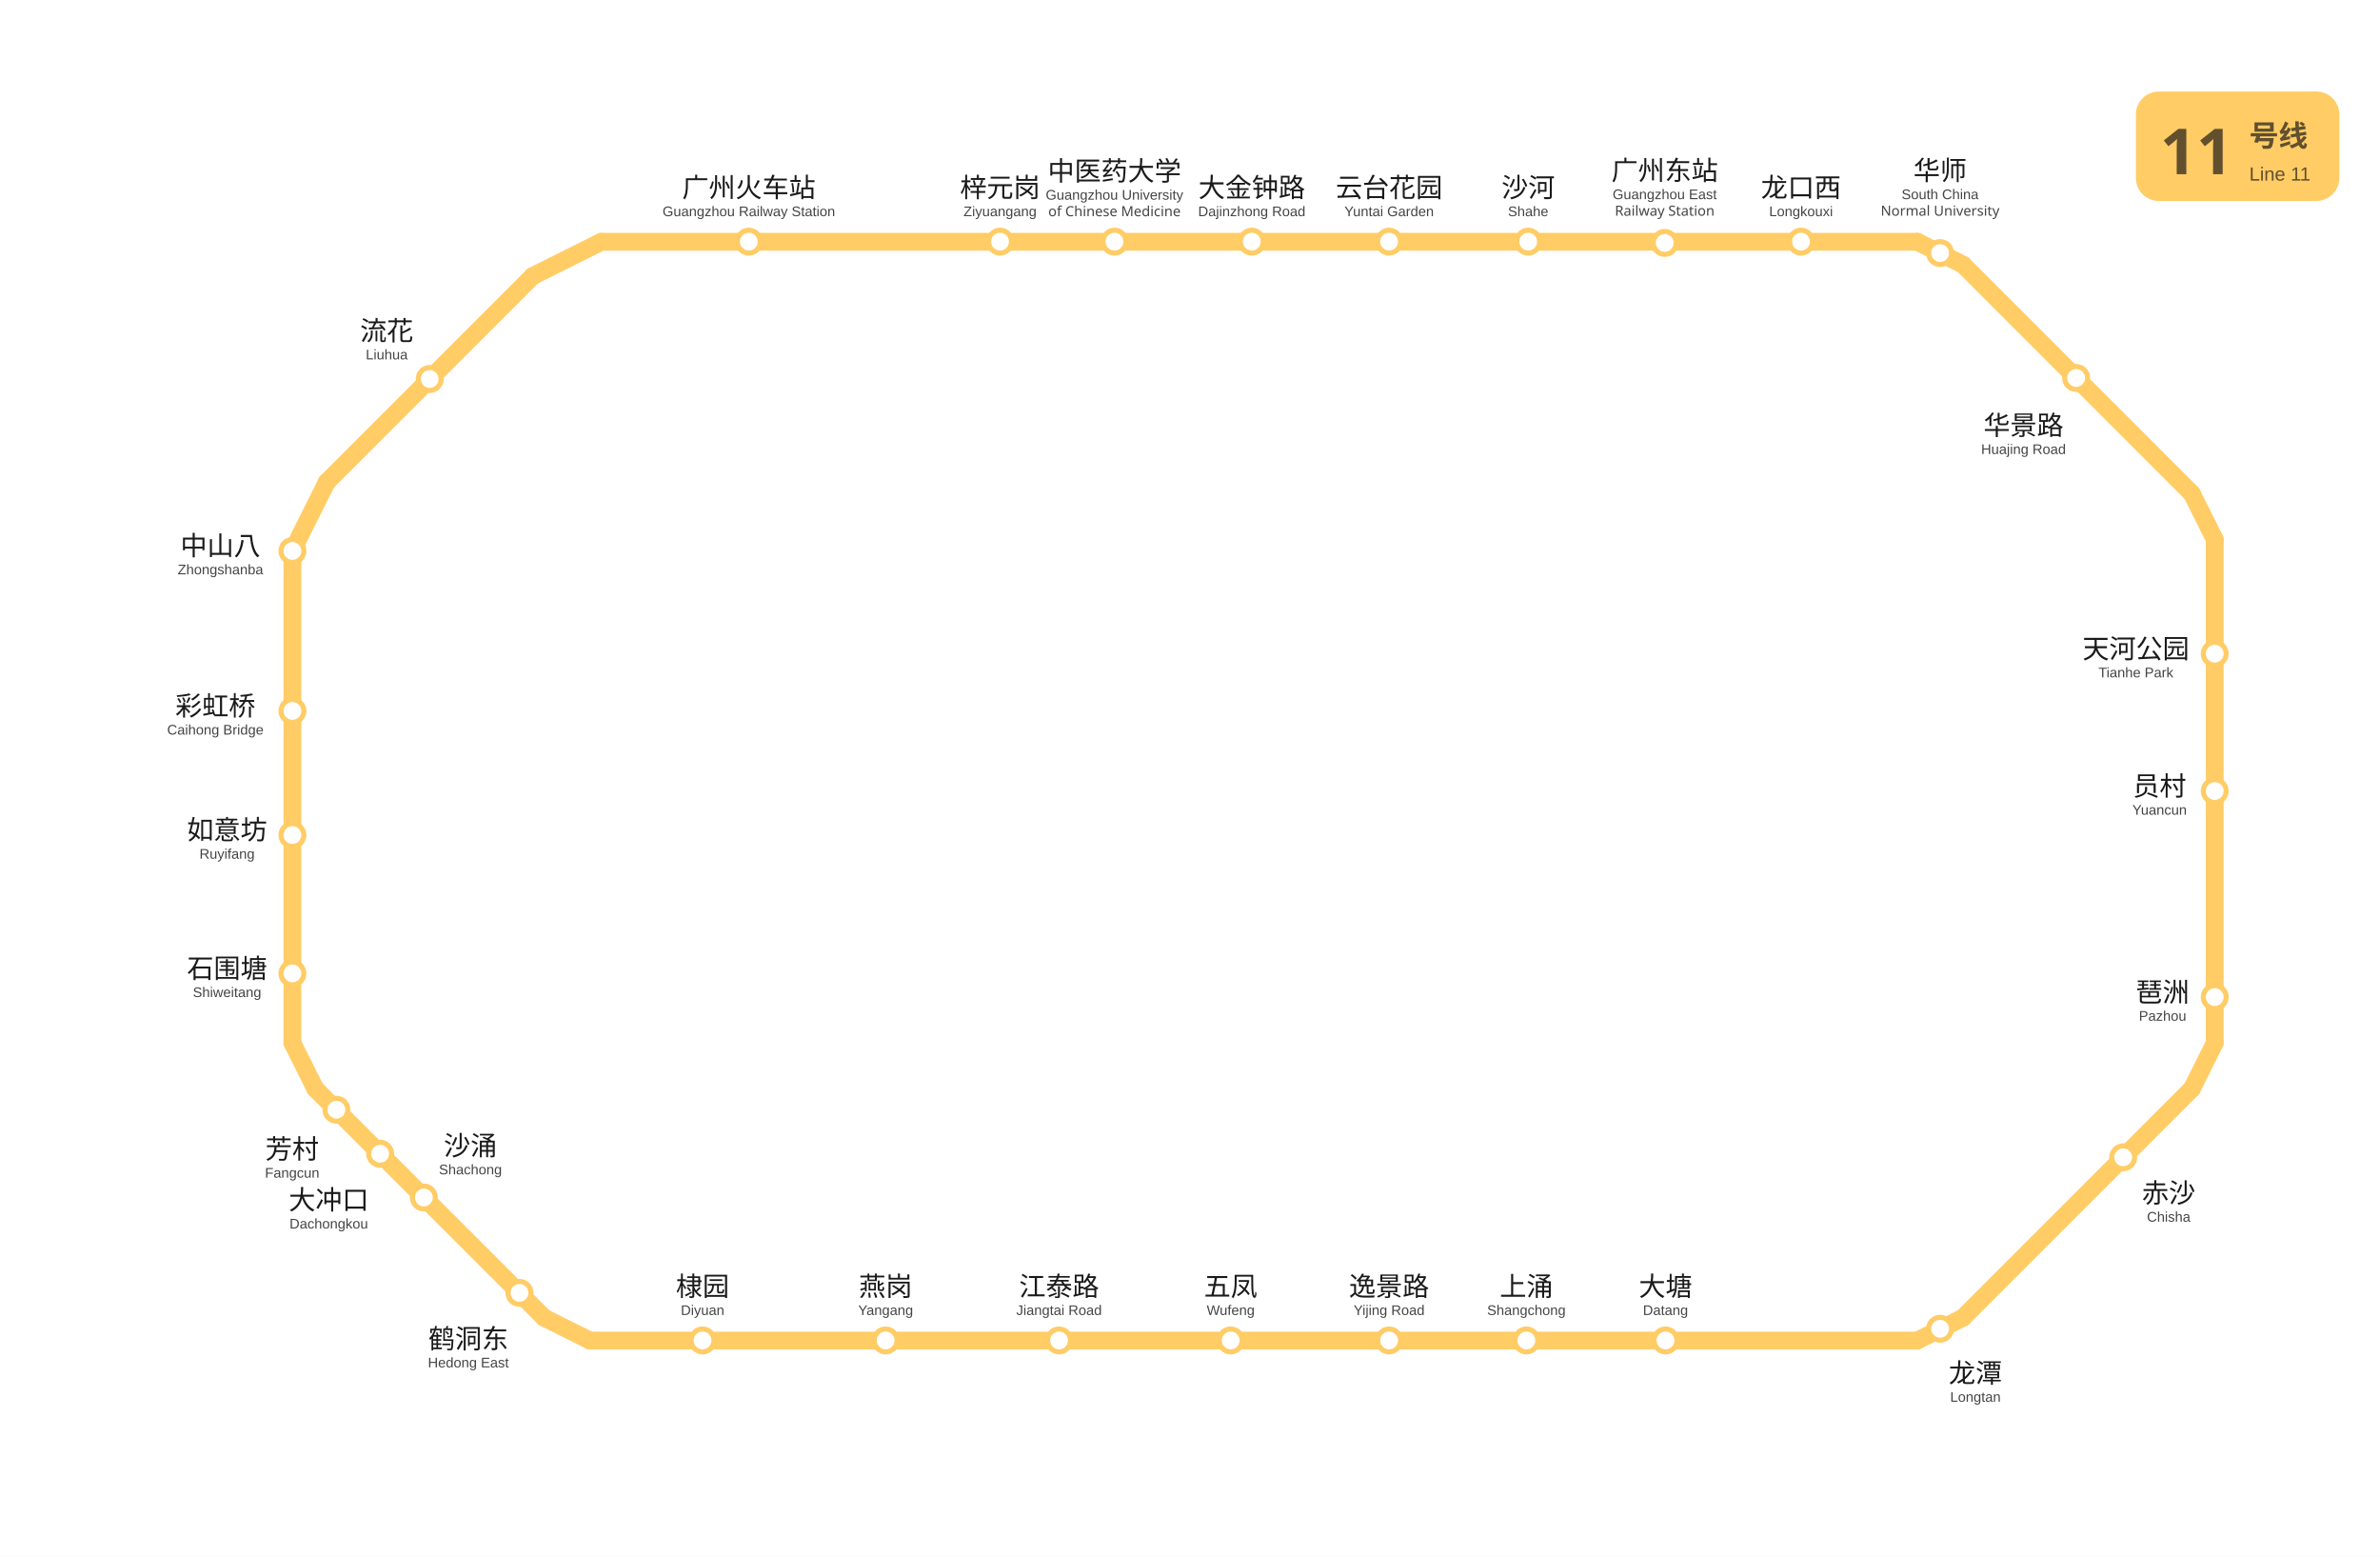
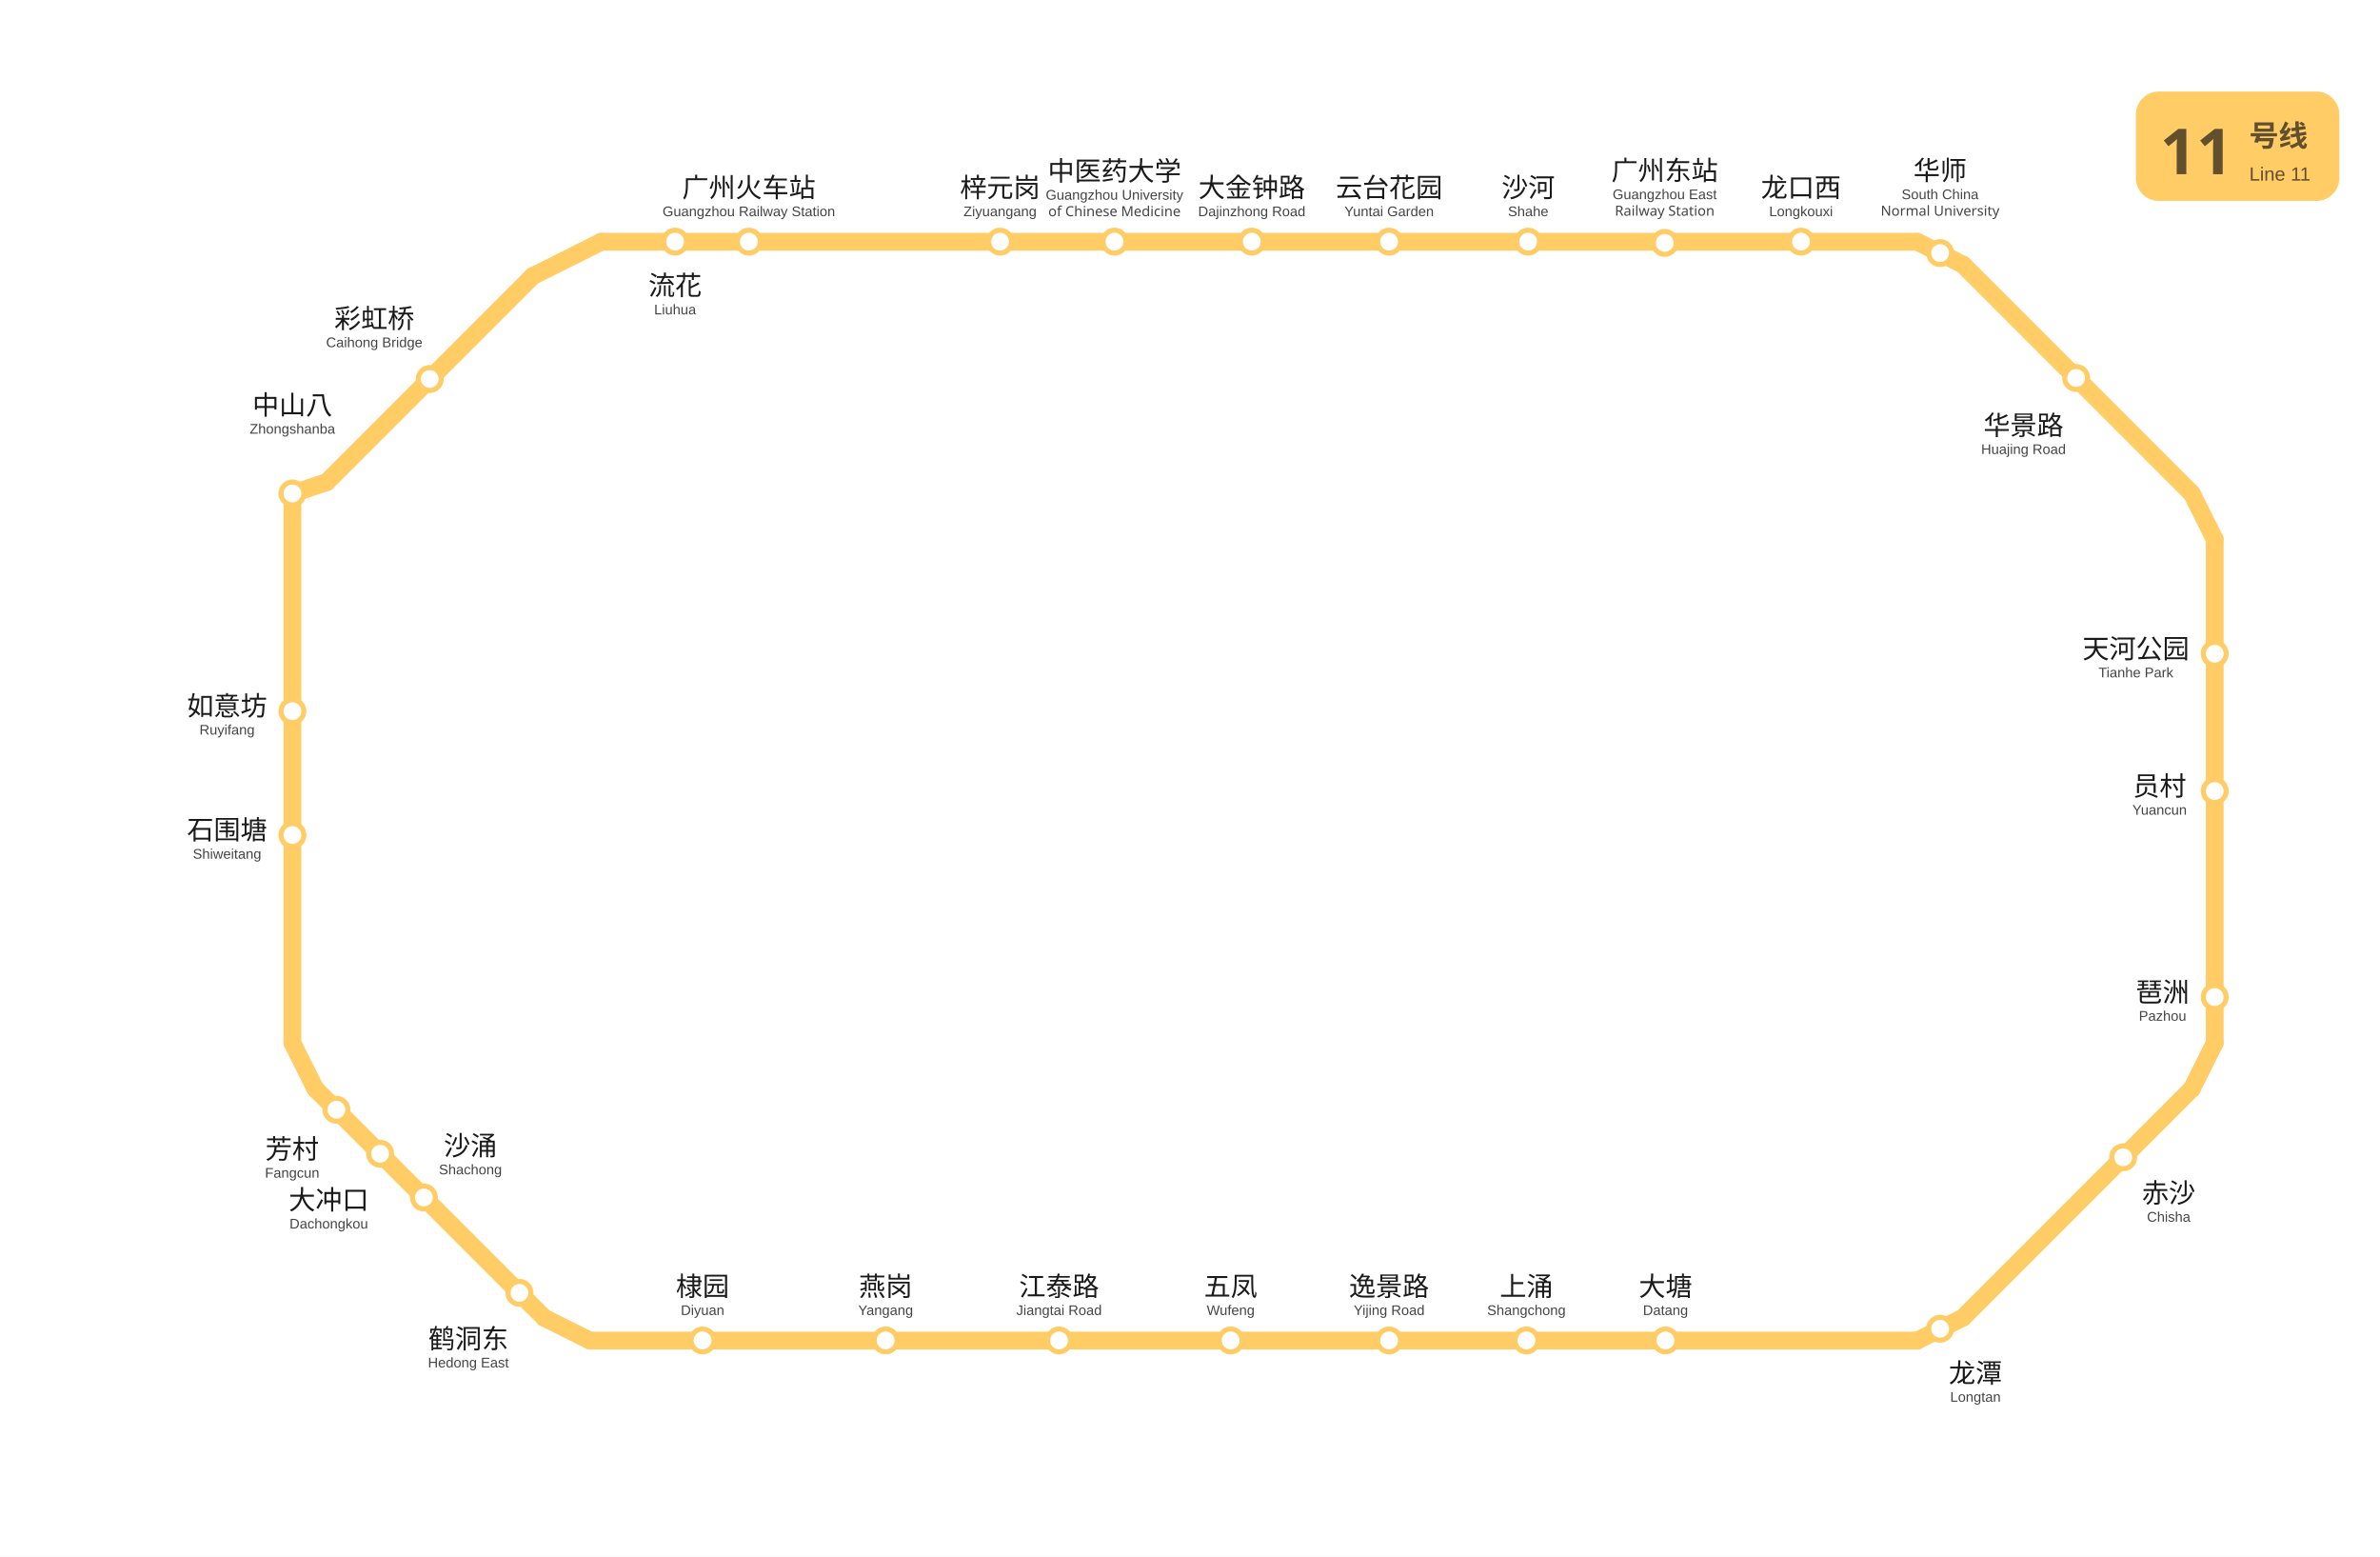
<svg xmlns="http://www.w3.org/2000/svg" viewBox="1005.5 753.2 936.0 612.0" data-pins="上涌,中医药大学,中山八,云台花园,五凤,华师,华景路,员村,大冲口,大塘,大金钟路,天河公园,如意坊,广州东站,广州火车站,彩虹桥,梓元岗,棣园,江泰路,沙河,沙涌,流花,燕岗,琶洲,石围塘,芳村,赤沙,逸景路,鹤洞东,龙口西,龙潭" width="936" height="612">
  <rect x="1005.5" y="753.2" width="936.0" height="612.05" fill="#ffffff" />
  <g id="走廊">
+     <line x1="1759.50" y1="848.25" x2="1242.00" y2="848.25" style="fill:none;stroke:#FFCC66;stroke-width:7;stroke-linecap:round" />
+     <line x1="1242.00" y1="848.25" x2="1215.00" y2="861.75" style="fill:none;stroke:#FFCC66;stroke-width:7;stroke-linecap:round" />
+     <line x1="1215.00" y1="861.75" x2="1134.00" y2="942.75" style="fill:none;stroke:#FFCC66;stroke-width:7;stroke-linecap:round" />
+     <line x1="1134.00" y1="942.75" x2="1120.50" y2="947.25" style="fill:none;stroke:#FFCC66;stroke-width:7;stroke-linecap:round" />
+     <line x1="1120.50" y1="947.25" x2="1120.50" y2="1163.25" style="fill:none;stroke:#FFCC66;stroke-width:7;stroke-linecap:round" />
+     <line x1="1120.50" y1="1163.25" x2="1129.50" y2="1181.25" style="fill:none;stroke:#FFCC66;stroke-width:7;stroke-linecap:round" />
+     <line x1="1129.50" y1="1181.25" x2="1219.50" y2="1271.25" style="fill:none;stroke:#FFCC66;stroke-width:7;stroke-linecap:round" />
+     <line x1="1219.50" y1="1271.25" x2="1237.50" y2="1280.25" style="fill:none;stroke:#FFCC66;stroke-width:7;stroke-linecap:round" />
+     <line x1="1237.50" y1="1280.25" x2="1759.50" y2="1280.25" style="fill:none;stroke:#FFCC66;stroke-width:7;stroke-linecap:round" />
+     <line x1="1759.50" y1="1280.25" x2="1777.50" y2="1271.25" style="fill:none;stroke:#FFCC66;stroke-width:7;stroke-linecap:round" />
+     <line x1="1777.50" y1="1271.25" x2="1867.50" y2="1181.25" style="fill:none;stroke:#FFCC66;stroke-width:7;stroke-linecap:round" />
+     <line x1="1867.50" y1="1181.25" x2="1876.50" y2="1163.25" style="fill:none;stroke:#FFCC66;stroke-width:7;stroke-linecap:round" />
    <line x1="1876.50" y1="1163.25" x2="1876.50" y2="965.25" style="fill:none;stroke:#FFCC66;stroke-width:7;stroke-linecap:round" />
+     <line x1="1876.50" y1="965.25" x2="1867.50" y2="947.25" style="fill:none;stroke:#FFCC66;stroke-width:7;stroke-linecap:round" />
    <line x1="1867.50" y1="947.25" x2="1777.50" y2="857.25" style="fill:none;stroke:#FFCC66;stroke-width:7;stroke-linecap:round" />
-     <line x1="1759.50" y1="848.25" x2="1242.00" y2="848.25" style="fill:none;stroke:#FFCC66;stroke-width:7;stroke-linecap:round" />
-     <line x1="1120.50" y1="969.75" x2="1120.50" y2="1163.25" style="fill:none;stroke:#FFCC66;stroke-width:7;stroke-linecap:round" />
-     <line x1="1759.50" y1="1280.25" x2="1237.50" y2="1280.25" style="fill:none;stroke:#FFCC66;stroke-width:7;stroke-linecap:round" />
-     <line x1="1215.00" y1="861.75" x2="1134.00" y2="942.75" style="fill:none;stroke:#FFCC66;stroke-width:7;stroke-linecap:round" />
-     <line x1="1777.50" y1="1271.25" x2="1867.50" y2="1181.25" style="fill:none;stroke:#FFCC66;stroke-width:7;stroke-linecap:round" />
-     <line x1="1129.50" y1="1181.25" x2="1219.50" y2="1271.25" style="fill:none;stroke:#FFCC66;stroke-width:7;stroke-linecap:round" />
-     <line x1="1120.50" y1="969.75" x2="1134.00" y2="942.75" style="fill:none;stroke:#FFCC66;stroke-width:7;stroke-linecap:round" />
-     <line x1="1242.00" y1="848.25" x2="1215.00" y2="861.75" style="fill:none;stroke:#FFCC66;stroke-width:7;stroke-linecap:round" />
    <line x1="1759.50" y1="848.25" x2="1777.50" y2="857.25" style="fill:none;stroke:#FFCC66;stroke-width:7;stroke-linecap:round" />
-     <line x1="1876.50" y1="965.25" x2="1867.50" y2="947.25" style="fill:none;stroke:#FFCC66;stroke-width:7;stroke-linecap:round" />
-     <line x1="1876.50" y1="1163.25" x2="1867.50" y2="1181.25" style="fill:none;stroke:#FFCC66;stroke-width:7;stroke-linecap:round" />
-     <line x1="1759.50" y1="1280.25" x2="1777.50" y2="1271.25" style="fill:none;stroke:#FFCC66;stroke-width:7;stroke-linecap:round" />
-     <line x1="1237.50" y1="1280.25" x2="1219.50" y2="1271.25" style="fill:none;stroke:#FFCC66;stroke-width:7;stroke-linecap:round" />
-     <line x1="1120.50" y1="1163.25" x2="1129.50" y2="1181.25" style="fill:none;stroke:#FFCC66;stroke-width:7;stroke-linecap:round" />
  </g>
  <g id="站圆">
    <circle cx="1840.5" cy="1208.2" r="4.5" data-nm="赤沙" style="fill:#FFFFFF;stroke:#FFCC66;stroke-width:2" />
    <circle cx="1876.5" cy="1145.2" r="4.5" data-nm="琶洲" style="fill:#FFFFFF;stroke:#FFCC66;stroke-width:2" />
    <circle cx="1876.5" cy="1064.2" r="4.5" data-nm="员村" style="fill:#FFFFFF;stroke:#FFCC66;stroke-width:2" />
    <circle cx="1876.5" cy="1010.2" r="4.5" data-nm="天河公园" style="fill:#FFFFFF;stroke:#FFCC66;stroke-width:2" />
    <circle cx="1822.0" cy="901.8" r="4.5" data-nm="华景路" style="fill:#FFFFFF;stroke:#FFCC66;stroke-width:2" />
    <circle cx="1768.5" cy="852.7" r="4.5" data-nm="华师" style="fill:#FFFFFF;stroke:#FFCC66;stroke-width:2" />
    <circle cx="1713.8" cy="848.2" r="4.5" data-nm="龙口西" style="fill:#FFFFFF;stroke:#FFCC66;stroke-width:2" />
    <circle cx="1660.2" cy="848.7" r="4.5" data-nm="广州东站" style="fill:#FFFFFF;stroke:#FFCC66;stroke-width:2" />
    <circle cx="1606.5" cy="848.2" r="4.5" data-nm="沙河" style="fill:#FFFFFF;stroke:#FFCC66;stroke-width:2" />
    <circle cx="1551.8" cy="848.2" r="4.5" data-nm="云台花园" style="fill:#FFFFFF;stroke:#FFCC66;stroke-width:2" />
    <circle cx="1497.8" cy="848.2" r="4.5" data-nm="大金钟路" style="fill:#FFFFFF;stroke:#FFCC66;stroke-width:2" />
    <circle cx="1443.8" cy="848.2" r="4.5" data-nm="中医药大学" style="fill:#FFFFFF;stroke:#FFCC66;stroke-width:2" />
    <circle cx="1398.8" cy="848.2" r="4.5" data-nm="梓元岗" style="fill:#FFFFFF;stroke:#FFCC66;stroke-width:2" />
    <circle cx="1300.0" cy="848.2" r="4.5" data-nm="广州火车站" style="fill:#FFFFFF;stroke:#FFCC66;stroke-width:2" />
-     <circle cx="1174.5" cy="902.2" r="4.5" data-nm="流花" style="fill:#FFFFFF;stroke:#FFCC66;stroke-width:2" />
-     <circle cx="1120.5" cy="1032.7" r="4.5" data-nm="彩虹桥" style="fill:#FFFFFF;stroke:#FFCC66;stroke-width:2" />
-     <circle cx="1120.5" cy="969.8" r="4.5" data-nm="中山八" style="fill:#FFFFFF;stroke:#FFCC66;stroke-width:2" />
-     <circle cx="1120.5" cy="1081.5" r="4.5" data-nm="如意坊" style="fill:#FFFFFF;stroke:#FFCC66;stroke-width:2" />
-     <circle cx="1120.5" cy="1135.9" r="4.5" data-nm="石围塘" style="fill:#FFFFFF;stroke:#FFCC66;stroke-width:2" />
+     <circle cx="1271.0" cy="848.2" r="4.5" data-nm="流花" style="fill:#FFFFFF;stroke:#FFCC66;stroke-width:2" />
+     <circle cx="1174.5" cy="902.2" r="4.5" data-nm="彩虹桥" style="fill:#FFFFFF;stroke:#FFCC66;stroke-width:2" />
+     <circle cx="1120.5" cy="947.2" r="4.5" data-nm="中山八" style="fill:#FFFFFF;stroke:#FFCC66;stroke-width:2" />
+     <circle cx="1120.5" cy="1032.8" r="4.5" data-nm="如意坊" style="fill:#FFFFFF;stroke:#FFCC66;stroke-width:2" />
+     <circle cx="1120.5" cy="1081.5" r="4.5" data-nm="石围塘" style="fill:#FFFFFF;stroke:#FFCC66;stroke-width:2" />
    <circle cx="1137.8" cy="1189.5" r="4.5" data-nm="芳村" style="fill:#FFFFFF;stroke:#FFCC66;stroke-width:2" />
    <circle cx="1155.0" cy="1206.8" r="4.5" data-nm="大冲口" style="fill:#FFFFFF;stroke:#FFCC66;stroke-width:2" />
    <circle cx="1172.2" cy="1224.0" r="4.5" data-nm="沙涌" style="fill:#FFFFFF;stroke:#FFCC66;stroke-width:2" />
    <circle cx="1209.8" cy="1261.5" r="4.5" data-nm="鹤洞东" style="fill:#FFFFFF;stroke:#FFCC66;stroke-width:2" />
    <circle cx="1281.8" cy="1280.2" r="4.5" data-nm="棣园" style="fill:#FFFFFF;stroke:#FFCC66;stroke-width:2" />
    <circle cx="1353.8" cy="1280.2" r="4.5" data-nm="燕岗" style="fill:#FFFFFF;stroke:#FFCC66;stroke-width:2" />
    <circle cx="1422.0" cy="1280.2" r="4.5" data-nm="江泰路" style="fill:#FFFFFF;stroke:#FFCC66;stroke-width:2" />
    <circle cx="1489.5" cy="1280.2" r="4.5" data-nm="五凤" style="fill:#FFFFFF;stroke:#FFCC66;stroke-width:2" />
    <circle cx="1551.8" cy="1280.2" r="4.5" data-nm="逸景路" style="fill:#FFFFFF;stroke:#FFCC66;stroke-width:2" />
    <circle cx="1605.8" cy="1280.2" r="4.5" data-nm="上涌" style="fill:#FFFFFF;stroke:#FFCC66;stroke-width:2" />
    <circle cx="1660.5" cy="1280.2" r="4.5" data-nm="大塘" style="fill:#FFFFFF;stroke:#FFCC66;stroke-width:2" />
    <circle cx="1768.5" cy="1275.6" r="4.5" data-nm="龙潭" style="fill:#FFFFFF;stroke:#FFCC66;stroke-width:2" />
  </g>
  <g id="线路徽标">
    <g data-badge="header" transform="translate(1845.5 789.2)" data-ink="#614F2E" data-box="1845.5,789.2,1925.5,832.2" data-chip="1845.5,789.2,1925.5,832.2">
      <rect x="0" y="0" width="80.0" height="43.0" rx="9.0" fill="#FFCC66" />
      <text x="9.5" y="32.5" font-family="'Microsoft YaHei', sans-serif" font-size="25" font-weight="bold" fill="#614F2E">11</text>
      <text x="44.6" y="21.5" font-family="'Microsoft YaHei', sans-serif" font-size="11.5" font-weight="600" fill="#614F2E">号线</text>
      <text x="44.6" y="35.0" font-family="Arial, sans-serif" font-size="7.5" fill="#614F2E">Line 11</text>
    </g>
  </g>
  <g id="站名标注" font-family="'Microsoft YaHei', 'PingFang SC', sans-serif">
    <text x="1858.4" y="1226.0" text-anchor="middle" font-size="10.5" font-weight="500" fill="#1a1a1a">赤沙</text>
    <text x="1858.4" y="1233.5" text-anchor="middle" font-size="5.5" font-family="Arial, sans-serif" fill="#444444">Chisha</text>
    <text x="1856.0" y="1147.0" text-anchor="middle" font-size="10.5" font-weight="500" fill="#1a1a1a">琶洲</text>
    <text x="1856.0" y="1154.5" text-anchor="middle" font-size="5.5" font-family="Arial, sans-serif" fill="#444444">Pazhou</text>
    <text x="1854.8" y="1066.0" text-anchor="middle" font-size="10.5" font-weight="500" fill="#1a1a1a">员村</text>
    <text x="1854.8" y="1073.5" text-anchor="middle" font-size="5.5" font-family="Arial, sans-serif" fill="#444444">Yuancun</text>
    <text x="1845.5" y="1012.0" text-anchor="middle" font-size="10.5" font-weight="500" fill="#1a1a1a">天河公园</text>
    <text x="1845.5" y="1019.5" text-anchor="middle" font-size="5.5" font-family="Arial, sans-serif" fill="#444444">Tianhe Park</text>
    <text x="1801.3" y="924.2" text-anchor="middle" font-size="10.5" font-weight="500" fill="#1a1a1a">华景路</text>
    <text x="1801.3" y="931.7" text-anchor="middle" font-size="5.5" font-family="Arial, sans-serif" fill="#444444">Huajing Road</text>
    <text x="1713.8" y="830.7" text-anchor="middle" font-size="10.5" font-weight="500" fill="#1a1a1a">龙口西</text>
    <text x="1713.8" y="838.2" text-anchor="middle" font-size="5.5" font-family="Arial, sans-serif" fill="#444444">Longkouxi</text>
    <text x="1660.2" y="824.0" text-anchor="middle" font-size="10.5" font-weight="500" fill="#1a1a1a">广州东站</text>
    <text x="1660.2" y="831.5" text-anchor="middle" font-size="5.5" font-family="Arial, sans-serif" fill="#444444">Guangzhou East</text>
    <text x="1660.2" y="838.0" text-anchor="middle" font-size="5.5" fill="#444444">Railway Station</text>
    <text x="1606.5" y="830.7" text-anchor="middle" font-size="10.5" font-weight="500" fill="#1a1a1a">沙河</text>
    <text x="1606.5" y="838.2" text-anchor="middle" font-size="5.5" font-family="Arial, sans-serif" fill="#444444">Shahe</text>
    <text x="1551.8" y="830.7" text-anchor="middle" font-size="10.5" font-weight="500" fill="#1a1a1a">云台花园</text>
    <text x="1551.8" y="838.2" text-anchor="middle" font-size="5.5" font-family="Arial, sans-serif" fill="#444444">Yuntai Garden</text>
    <text x="1497.8" y="830.7" text-anchor="middle" font-size="10.5" font-weight="500" fill="#1a1a1a">大金钟路</text>
    <text x="1497.8" y="838.2" text-anchor="middle" font-size="5.5" font-family="Arial, sans-serif" fill="#444444">Dajinzhong Road</text>
    <text x="1443.8" y="824.2" text-anchor="middle" font-size="10.5" font-weight="500" fill="#1a1a1a">中医药大学</text>
    <text x="1443.8" y="831.7" text-anchor="middle" font-size="5.5" font-family="Arial, sans-serif" fill="#444444">Guangzhou University</text>
    <text x="1443.8" y="838.2" text-anchor="middle" font-size="5.5" fill="#444444">of Chinese Medicine</text>
    <text x="1398.8" y="830.7" text-anchor="middle" font-size="10.5" font-weight="500" fill="#1a1a1a">梓元岗</text>
    <text x="1398.8" y="838.2" text-anchor="middle" font-size="5.5" font-family="Arial, sans-serif" fill="#444444">Ziyuangang</text>
    <text x="1300.0" y="830.7" text-anchor="middle" font-size="10.5" font-weight="500" fill="#1a1a1a">广州火车站</text>
    <text x="1300.0" y="838.2" text-anchor="middle" font-size="5.5" font-family="Arial, sans-serif" fill="#444444">Guangzhou Railway Station</text>
-     <text x="1157.6" y="887.0" text-anchor="middle" font-size="10.5" font-weight="500" fill="#1a1a1a">流花</text>
-     <text x="1157.6" y="894.5" text-anchor="middle" font-size="5.5" font-family="Arial, sans-serif" fill="#444444">Liuhua</text>
-     <text x="1090.2" y="1034.5" text-anchor="middle" font-size="10.5" font-weight="500" fill="#1a1a1a">彩虹桥</text>
-     <text x="1090.2" y="1042.0" text-anchor="middle" font-size="5.5" font-family="Arial, sans-serif" fill="#444444">Caihong Bridge</text>
-     <text x="1092.2" y="971.5" text-anchor="middle" font-size="10.5" font-weight="500" fill="#1a1a1a">中山八</text>
-     <text x="1092.2" y="979.0" text-anchor="middle" font-size="5.5" font-family="Arial, sans-serif" fill="#444444">Zhongshanba</text>
-     <text x="1094.8" y="1083.2" text-anchor="middle" font-size="10.5" font-weight="500" fill="#1a1a1a">如意坊</text>
-     <text x="1094.8" y="1090.8" text-anchor="middle" font-size="5.5" font-family="Arial, sans-serif" fill="#444444">Ruyifang</text>
-     <text x="1094.8" y="1137.7" text-anchor="middle" font-size="10.5" font-weight="500" fill="#1a1a1a">石围塘</text>
-     <text x="1094.8" y="1145.2" text-anchor="middle" font-size="5.5" font-family="Arial, sans-serif" fill="#444444">Shiweitang</text>
+     <text x="1271.0" y="869.2" text-anchor="middle" font-size="10.5" font-weight="500" fill="#1a1a1a">流花</text>
+     <text x="1271.0" y="876.8" text-anchor="middle" font-size="5.5" font-family="Arial, sans-serif" fill="#444444">Liuhua</text>
+     <text x="1152.7" y="882.2" text-anchor="middle" font-size="10.5" font-weight="500" fill="#1a1a1a">彩虹桥</text>
+     <text x="1152.7" y="889.7" text-anchor="middle" font-size="5.5" font-family="Arial, sans-serif" fill="#444444">Caihong Bridge</text>
+     <text x="1094.8" y="1034.5" text-anchor="middle" font-size="10.5" font-weight="500" fill="#1a1a1a">如意坊</text>
+     <text x="1094.8" y="1042.0" text-anchor="middle" font-size="5.5" font-family="Arial, sans-serif" fill="#444444">Ruyifang</text>
+     <text x="1094.8" y="1083.2" text-anchor="middle" font-size="10.5" font-weight="500" fill="#1a1a1a">石围塘</text>
+     <text x="1094.8" y="1090.8" text-anchor="middle" font-size="5.5" font-family="Arial, sans-serif" fill="#444444">Shiweitang</text>
    <text x="1120.4" y="1208.7" text-anchor="middle" font-size="10.5" font-weight="500" fill="#1a1a1a">芳村</text>
    <text x="1120.4" y="1216.2" text-anchor="middle" font-size="5.5" font-family="Arial, sans-serif" fill="#444444">Fangcun</text>
    <text x="1134.8" y="1228.7" text-anchor="middle" font-size="10.5" font-weight="500" fill="#1a1a1a">大冲口</text>
    <text x="1134.8" y="1236.2" text-anchor="middle" font-size="5.5" font-family="Arial, sans-serif" fill="#444444">Dachongkou</text>
    <text x="1190.5" y="1207.4" text-anchor="middle" font-size="10.5" font-weight="500" fill="#1a1a1a">沙涌</text>
    <text x="1190.5" y="1214.9" text-anchor="middle" font-size="5.5" font-family="Arial, sans-serif" fill="#444444">Shachong</text>
    <text x="1281.8" y="1262.7" text-anchor="middle" font-size="10.5" font-weight="500" fill="#1a1a1a">棣园</text>
    <text x="1281.8" y="1270.2" text-anchor="middle" font-size="5.5" font-family="Arial, sans-serif" fill="#444444">Diyuan</text>
    <text x="1353.8" y="1262.7" text-anchor="middle" font-size="10.5" font-weight="500" fill="#1a1a1a">燕岗</text>
    <text x="1353.8" y="1270.2" text-anchor="middle" font-size="5.5" font-family="Arial, sans-serif" fill="#444444">Yangang</text>
    <text x="1422.0" y="1262.7" text-anchor="middle" font-size="10.5" font-weight="500" fill="#1a1a1a">江泰路</text>
    <text x="1422.0" y="1270.2" text-anchor="middle" font-size="5.5" font-family="Arial, sans-serif" fill="#444444">Jiangtai Road</text>
    <text x="1489.5" y="1262.7" text-anchor="middle" font-size="10.5" font-weight="500" fill="#1a1a1a">五凤</text>
    <text x="1489.5" y="1270.2" text-anchor="middle" font-size="5.5" font-family="Arial, sans-serif" fill="#444444">Wufeng</text>
    <text x="1551.8" y="1262.7" text-anchor="middle" font-size="10.5" font-weight="500" fill="#1a1a1a">逸景路</text>
    <text x="1551.8" y="1270.2" text-anchor="middle" font-size="5.5" font-family="Arial, sans-serif" fill="#444444">Yijing Road</text>
    <text x="1605.8" y="1262.7" text-anchor="middle" font-size="10.5" font-weight="500" fill="#1a1a1a">上涌</text>
    <text x="1605.8" y="1270.2" text-anchor="middle" font-size="5.5" font-family="Arial, sans-serif" fill="#444444">Shangchong</text>
    <text x="1660.5" y="1262.7" text-anchor="middle" font-size="10.5" font-weight="500" fill="#1a1a1a">大塘</text>
    <text x="1660.5" y="1270.2" text-anchor="middle" font-size="5.5" font-family="Arial, sans-serif" fill="#444444">Datang</text>
    <text x="1768.5" y="824.0" text-anchor="middle" font-size="10.5" font-weight="500" fill="#1a1a1a">华师</text>
    <text x="1768.5" y="831.5" text-anchor="middle" font-size="5.5" font-family="Arial, sans-serif" fill="#444444">South China</text>
    <text x="1768.5" y="838.0" text-anchor="middle" font-size="5.5" fill="#444444">Normal University</text>
+     <text x="1120.5" y="916.2" text-anchor="middle" font-size="10.5" font-weight="500" fill="#1a1a1a">中山八</text>
+     <text x="1120.5" y="923.7" text-anchor="middle" font-size="5.5" font-family="Arial, sans-serif" fill="#444444">Zhongshanba</text>
    <text x="1189.7" y="1283.3" text-anchor="middle" font-size="10.5" font-weight="500" fill="#1a1a1a">鹤洞东</text>
    <text x="1189.7" y="1290.8" text-anchor="middle" font-size="5.5" font-family="Arial, sans-serif" fill="#444444">Hedong East</text>
    <text x="1782.4" y="1296.8" text-anchor="middle" font-size="10.5" font-weight="500" fill="#1a1a1a">龙潭</text>
    <text x="1782.4" y="1304.3" text-anchor="middle" font-size="5.5" font-family="Arial, sans-serif" fill="#444444">Longtan</text>
  </g>
</svg>
